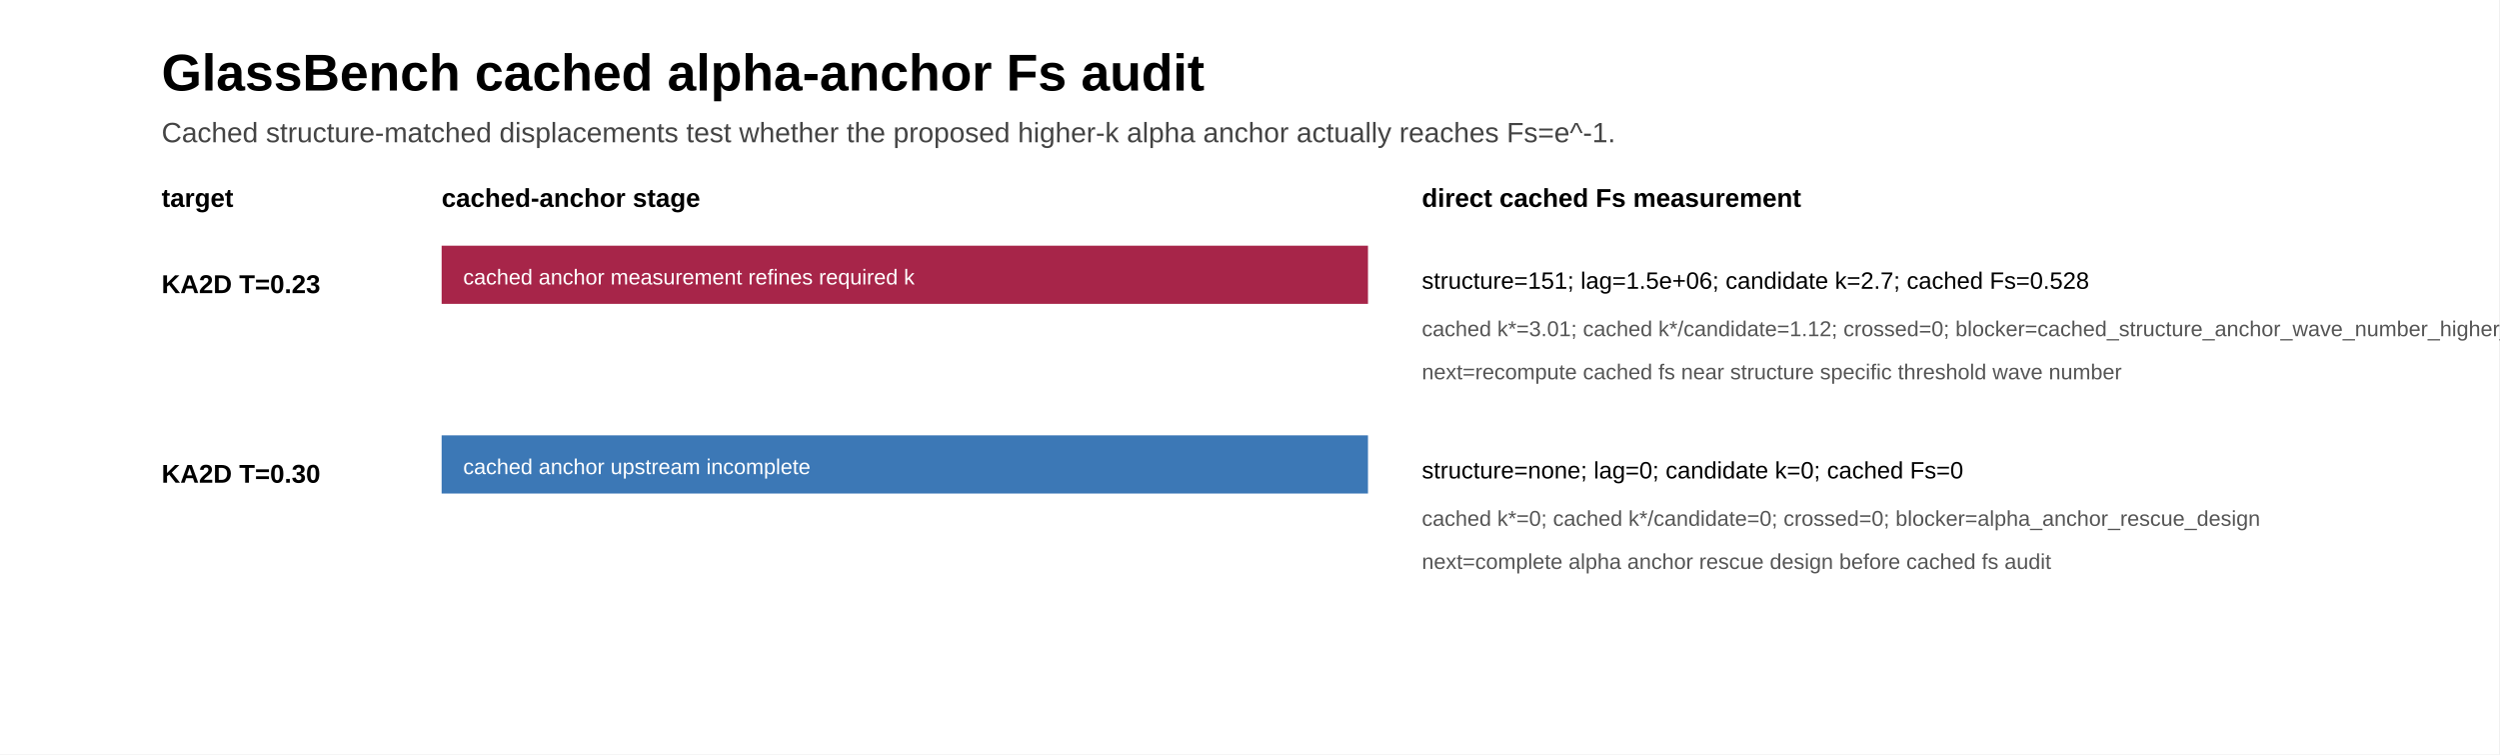
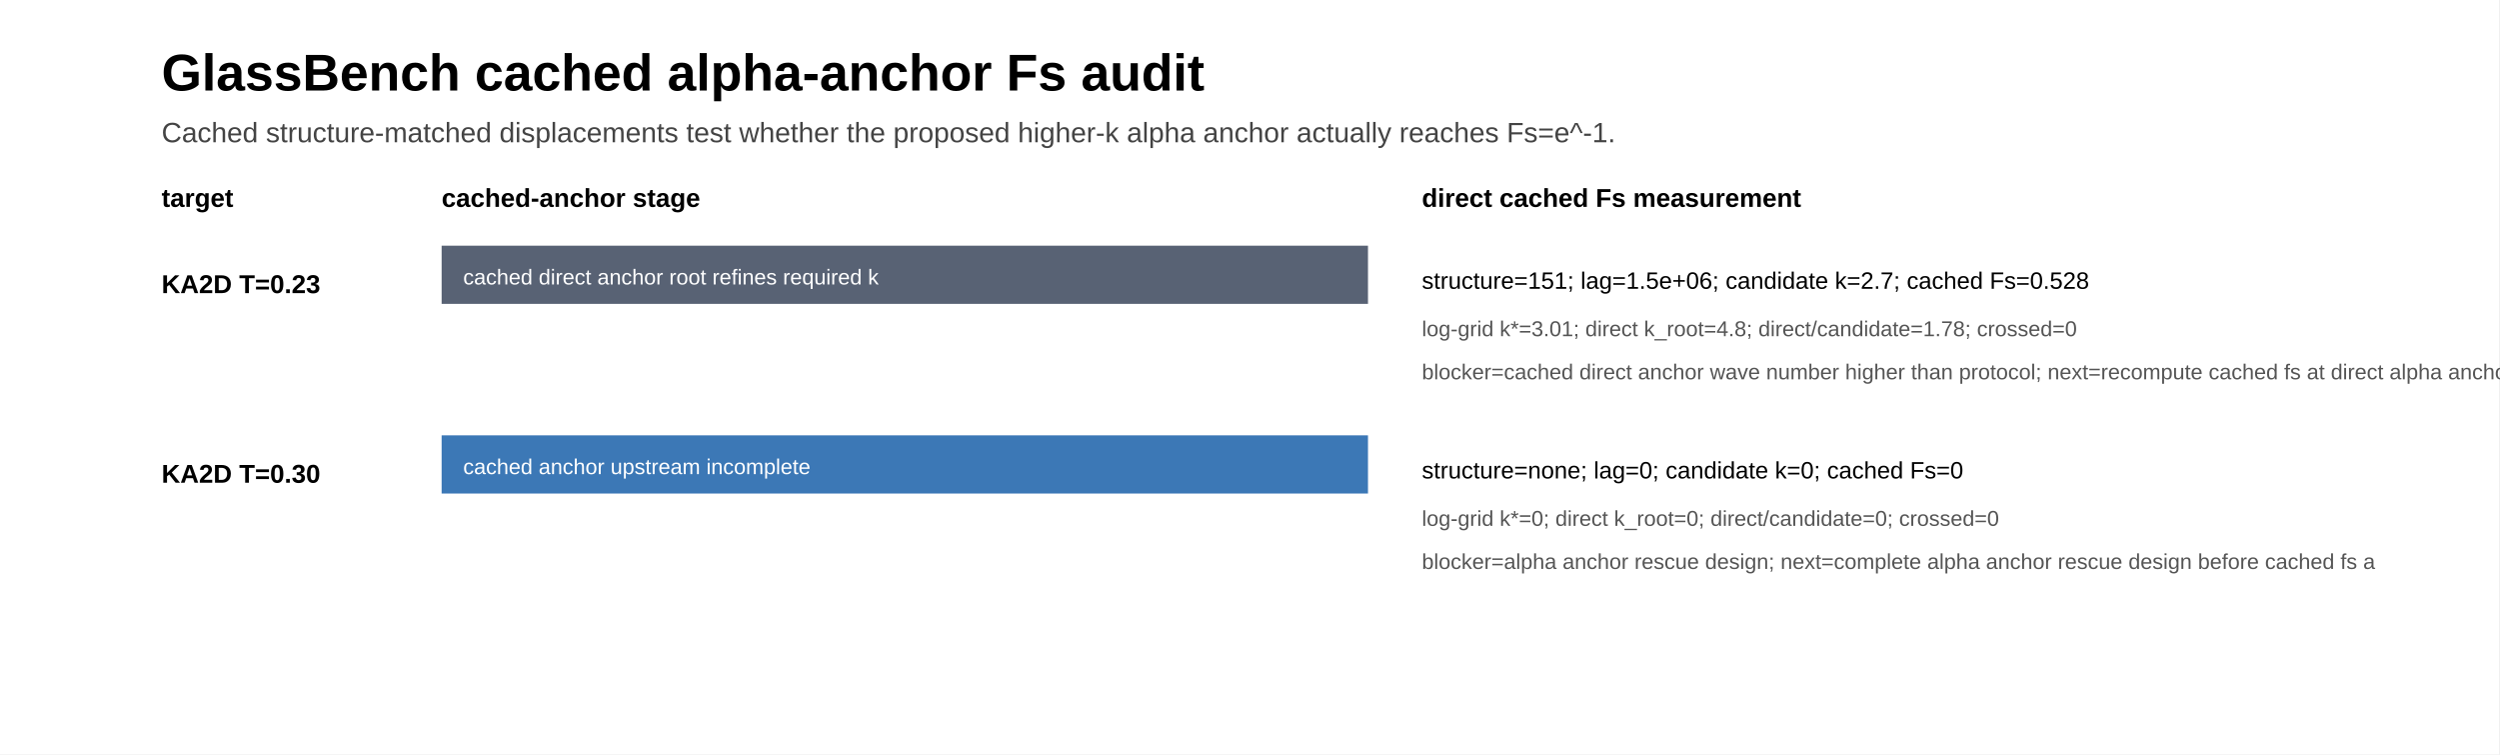
<svg xmlns="http://www.w3.org/2000/svg" width="1160" height="350" viewBox="0 0 1160 350">
  <rect width="100%" height="100%" fill="#ffffff" />
  <text x="75" y="42" font-family="Arial, sans-serif" font-size="24" font-weight="700">GlassBench cached alpha-anchor Fs audit</text>
  <text x="75" y="66" font-family="Arial, sans-serif" font-size="13" fill="#444">Cached structure-matched displacements test whether the proposed higher-k alpha anchor actually reaches Fs=e^-1.</text>
  <text x="75" y="96" font-family="Arial, sans-serif" font-size="12" font-weight="700">target</text>
  <text x="205" y="96" font-family="Arial, sans-serif" font-size="12" font-weight="700">cached-anchor stage</text>
  <text x="660" y="96" font-family="Arial, sans-serif" font-size="12" font-weight="700">direct cached Fs measurement</text>
  <text x="75" y="136" font-family="Arial, sans-serif" font-size="12" font-weight="700">KA2D T=0.23</text>
-   <rect x="205" y="114" width="430" height="27" fill="#9f1239" opacity="0.92" />
-   <text x="215" y="132" font-family="Arial, sans-serif" font-size="10" fill="#fff">cached anchor measurement refines required k</text>
+   <rect x="205" y="114" width="430" height="27" fill="#4a5568" opacity="0.92" />
+   <text x="215" y="132" font-family="Arial, sans-serif" font-size="10" fill="#fff">cached direct anchor root refines required k</text>
  <text x="660" y="134" font-family="Arial, sans-serif" font-size="11">structure=151; lag=1.5e+06; candidate k=2.7; cached Fs=0.528</text>
-   <text x="660" y="156" font-family="Arial, sans-serif" font-size="10" fill="#555">cached k*=3.01; cached k*/candidate=1.12; crossed=0; blocker=cached_structure_anchor_wave_number_higher_than_protocol</text>
-   <text x="660" y="176" font-family="Arial, sans-serif" font-size="10" fill="#555">next=recompute cached fs near structure specific threshold wave number</text>
+   <text x="660" y="156" font-family="Arial, sans-serif" font-size="10" fill="#555">log-grid k*=3.01; direct k_root=4.8; direct/candidate=1.78; crossed=0</text>
+   <text x="660" y="176" font-family="Arial, sans-serif" font-size="10" fill="#555">blocker=cached direct anchor wave number higher than protocol; next=recompute cached fs at direct alpha anchor wave number</text>
  <text x="75" y="224" font-family="Arial, sans-serif" font-size="12" font-weight="700">KA2D T=0.30</text>
  <rect x="205" y="202" width="430" height="27" fill="#2b6cb0" opacity="0.92" />
  <text x="215" y="220" font-family="Arial, sans-serif" font-size="10" fill="#fff">cached anchor upstream incomplete</text>
  <text x="660" y="222" font-family="Arial, sans-serif" font-size="11">structure=none; lag=0; candidate k=0; cached Fs=0</text>
-   <text x="660" y="244" font-family="Arial, sans-serif" font-size="10" fill="#555">cached k*=0; cached k*/candidate=0; crossed=0; blocker=alpha_anchor_rescue_design</text>
-   <text x="660" y="264" font-family="Arial, sans-serif" font-size="10" fill="#555">next=complete alpha anchor rescue design before cached fs audit</text>
+   <text x="660" y="244" font-family="Arial, sans-serif" font-size="10" fill="#555">log-grid k*=0; direct k_root=0; direct/candidate=0; crossed=0</text>
+   <text x="660" y="264" font-family="Arial, sans-serif" font-size="10" fill="#555">blocker=alpha anchor rescue design; next=complete alpha anchor rescue design before cached fs a</text>
</svg>
